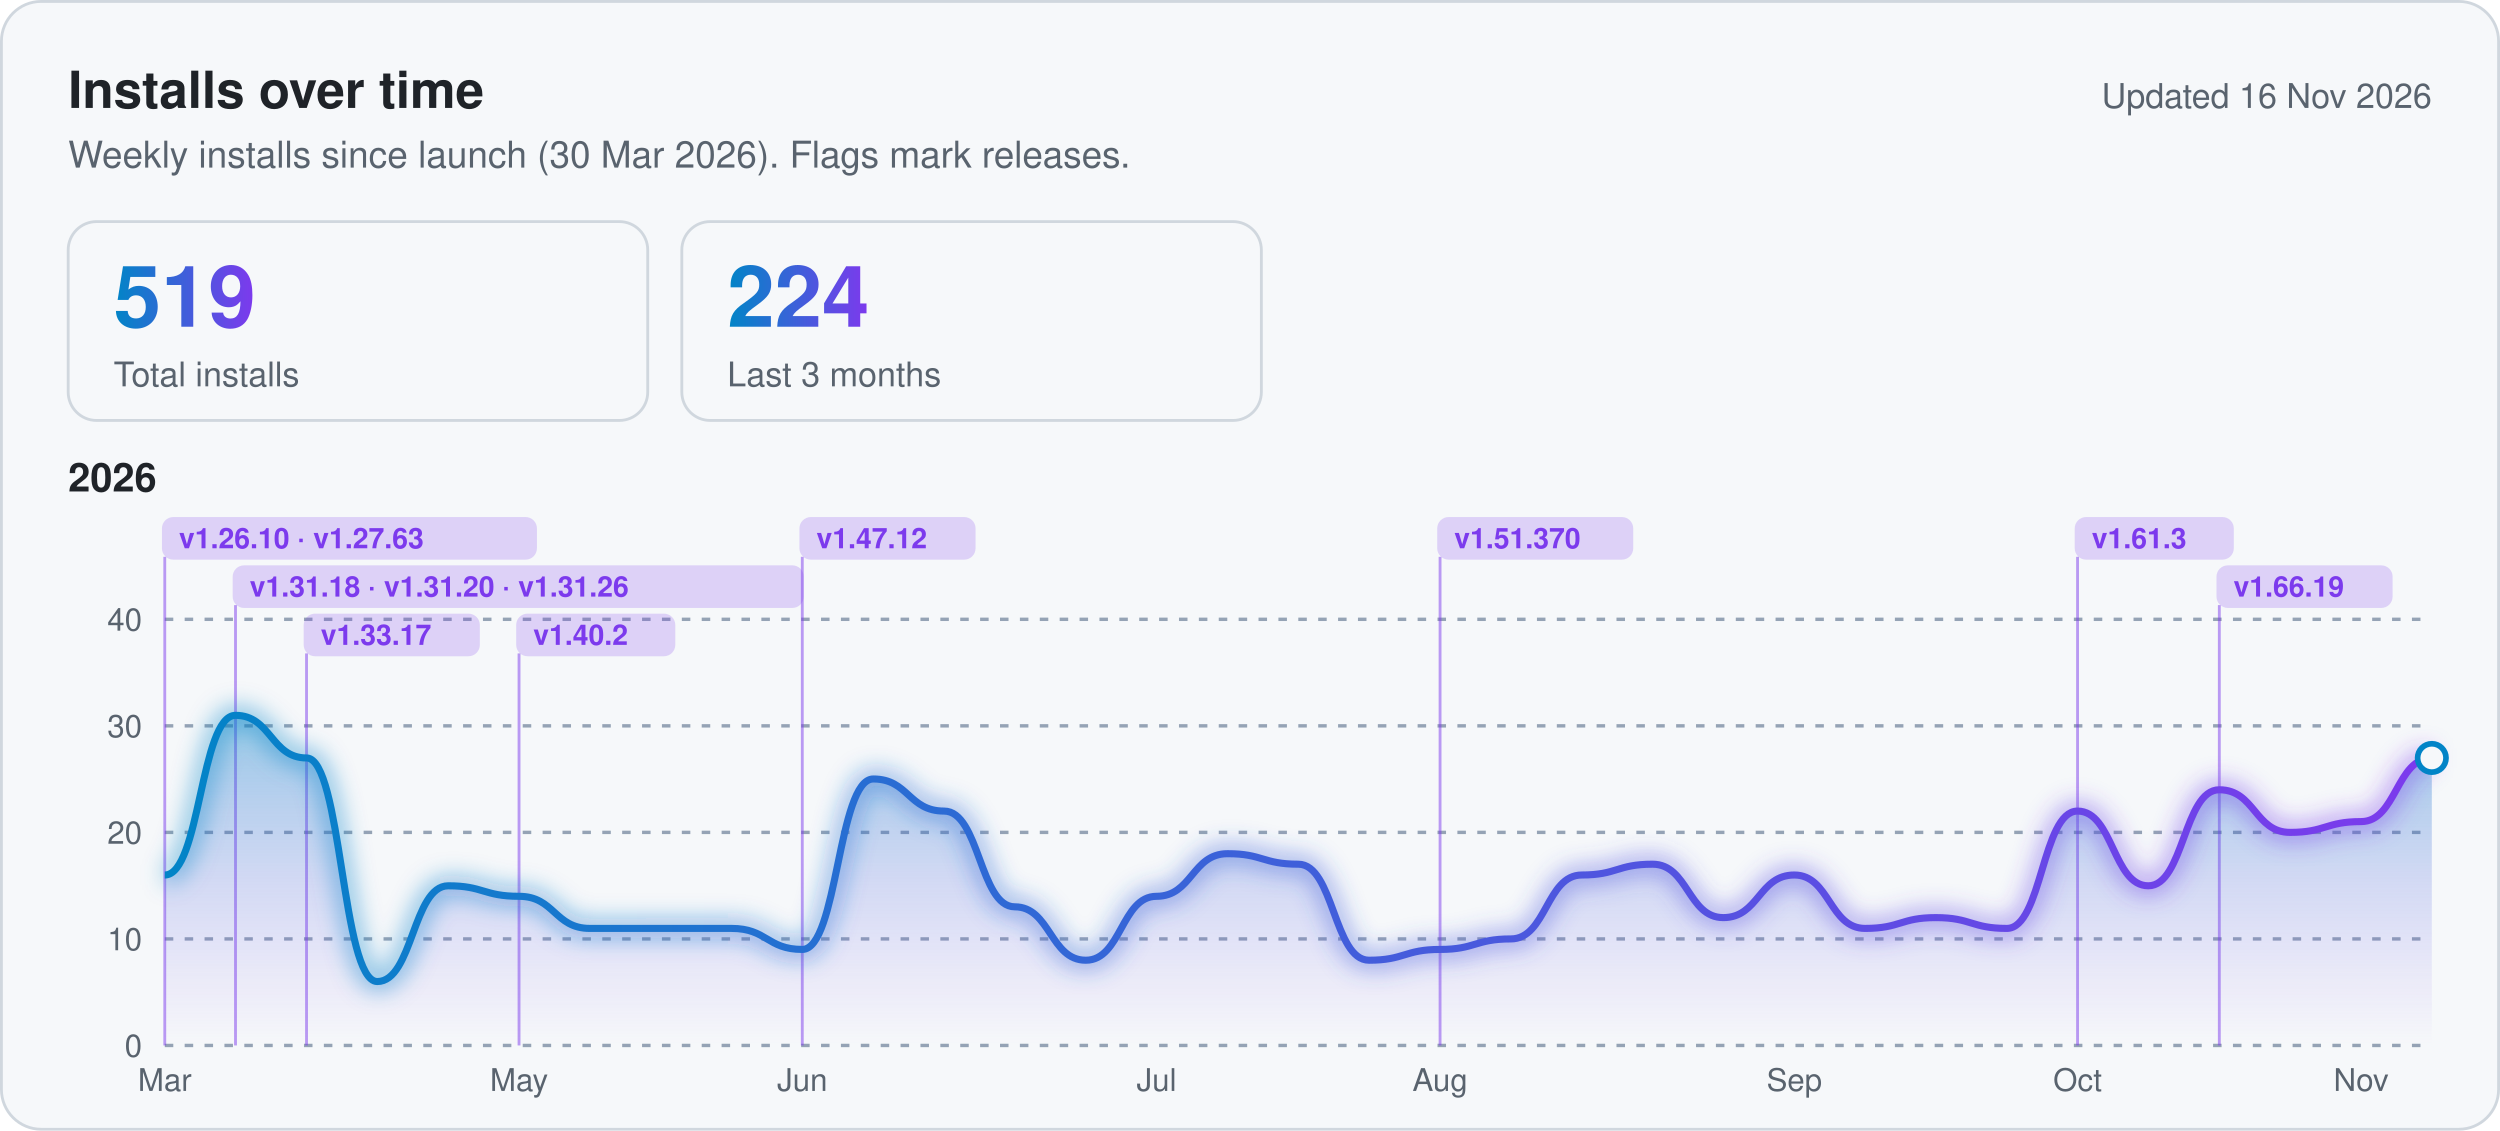
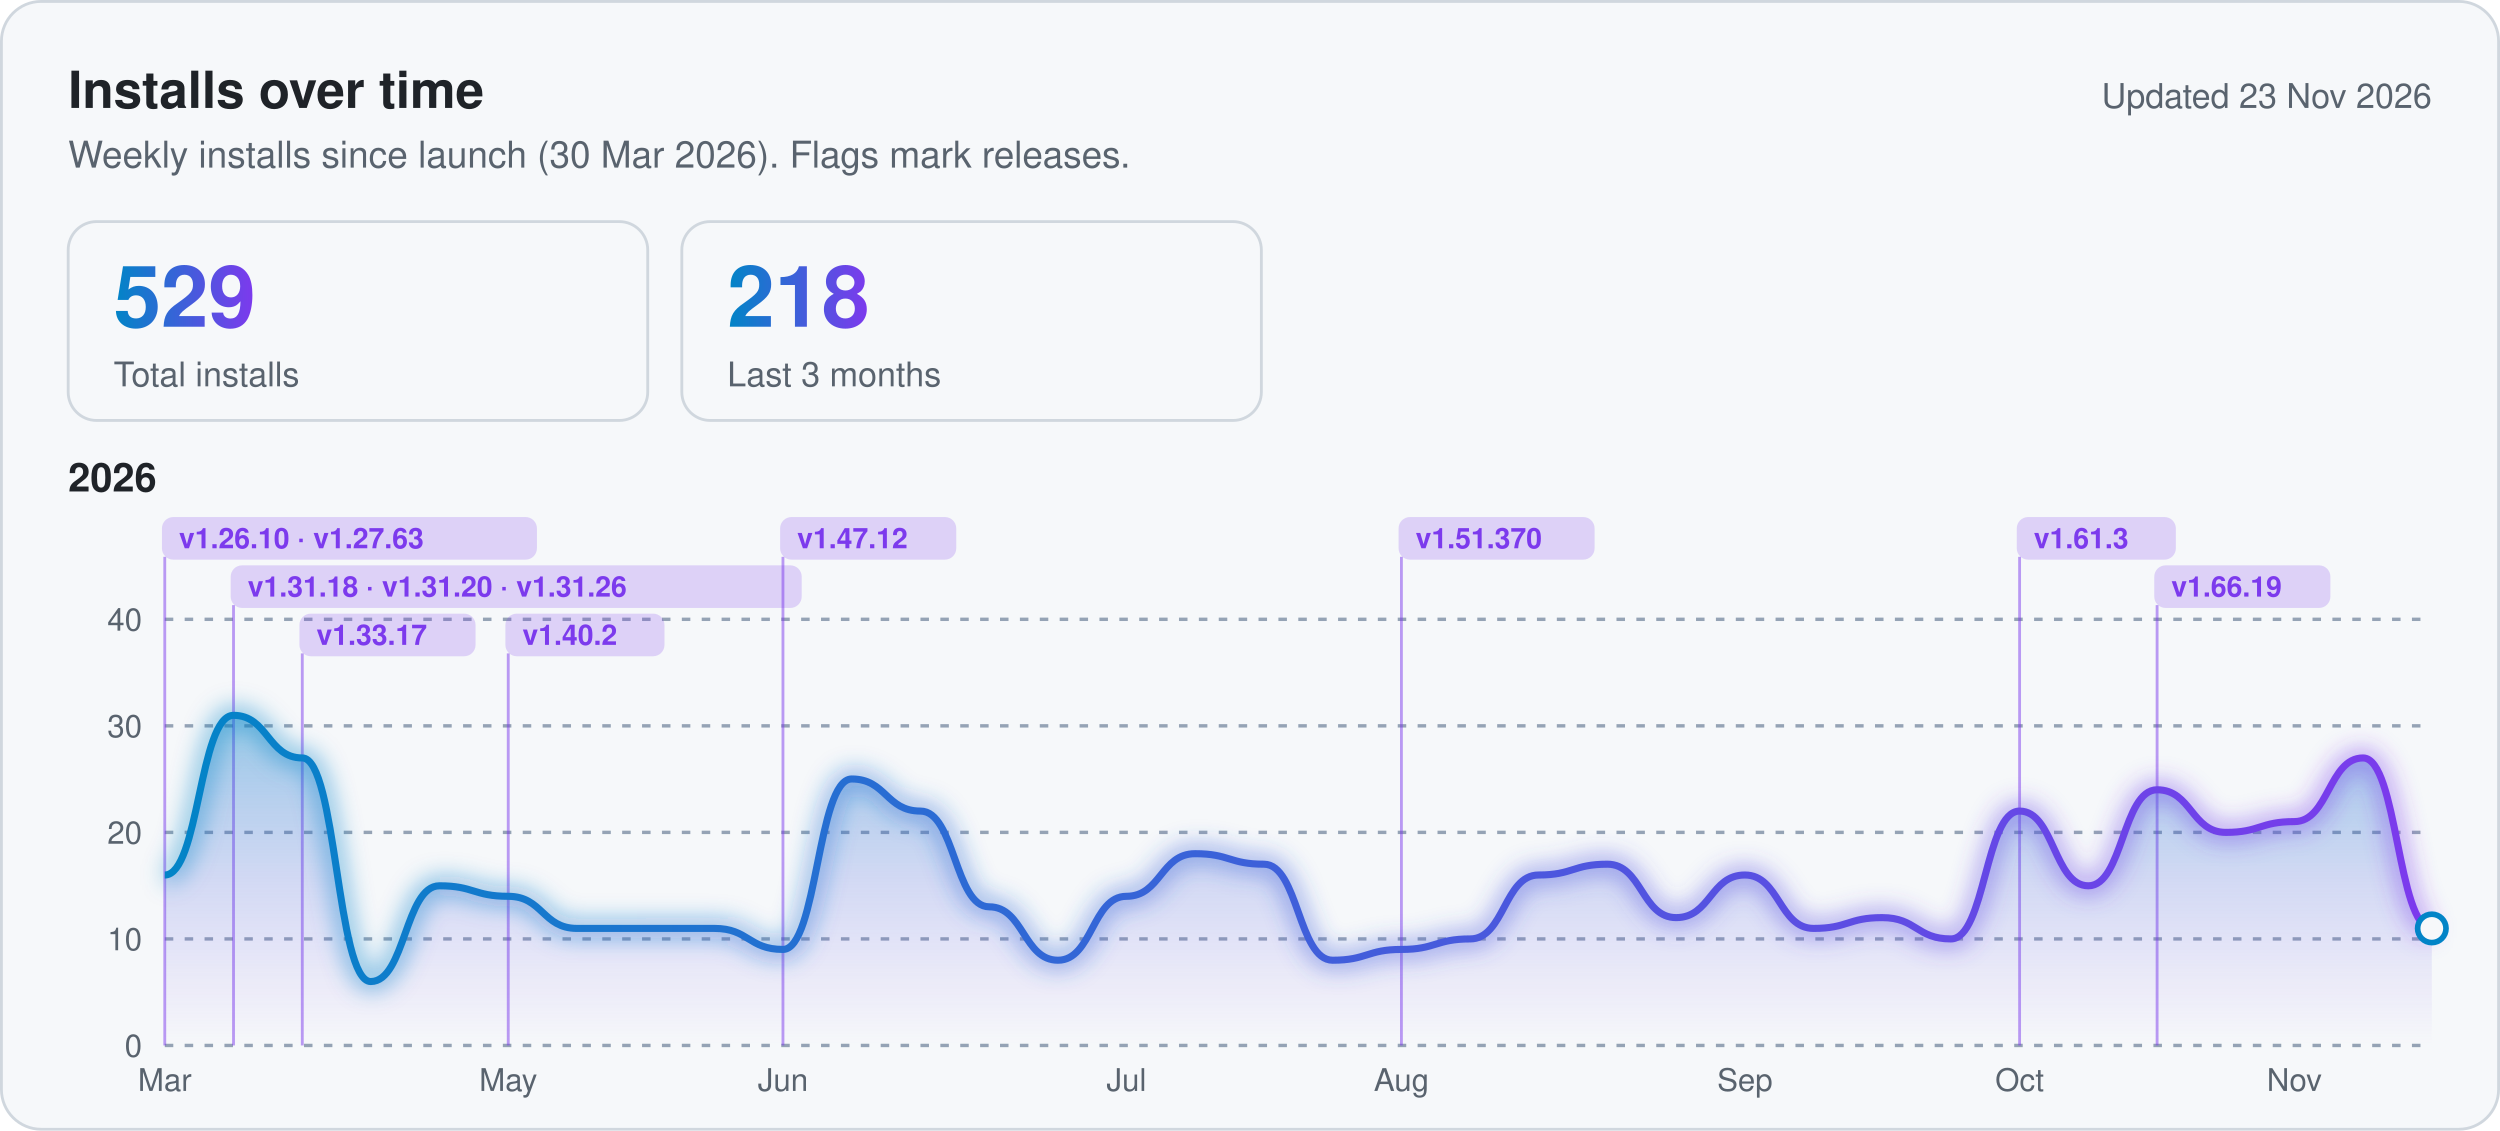
<svg xmlns="http://www.w3.org/2000/svg" viewBox="0 0 880 398" width="880" height="398" role="img" aria-label="Installs over time" font-family="'Segoe UI', system-ui, -apple-system, Helvetica, Arial, sans-serif">
  <style>@keyframes draw{from{stroke-dasharray:1;stroke-dashoffset:1}to{stroke-dasharray:1;stroke-dashoffset:0}}@keyframes fade{from{opacity:0}}.ln,.gw{animation:draw 2.2s ease-out .2s backwards}.fd{animation:fade 1.4s ease 1.2s backwards}@media (prefers-reduced-motion:reduce){.lwv{display:none}}@media (prefers-reduced-motion:reduce){*{animation:none!important}}</style>
  <defs>
    <linearGradient id="lg" x1="0" x2="1">
      <stop offset="0" stop-color="#0284c7" />
      <stop offset="1" stop-color="#7c3aed" />
    </linearGradient>
    <linearGradient id="ag" x1="0" x2="0" y1="0" y2="1">
      <stop offset="0" stop-color="#0284c7" stop-opacity=".4" />
      <stop offset="1" stop-color="#7c3aed" stop-opacity="0" />
    </linearGradient>
    <filter id="gw" x="-5%" y="-30%" width="110%" height="160%">
      <feGaussianBlur stdDeviation="4" />
    </filter>
    <linearGradient id="wv0" gradientUnits="userSpaceOnUse" x1="0" y1="0" x2="880" y2="0" gradientTransform="translate(-20,0)">
      <stop offset="0" stop-color="#fff" stop-opacity="0" />
      <stop offset=".04" stop-color="#fff" stop-opacity="0" />
      <stop offset=".08" stop-color="#fff" stop-opacity="1" />
      <stop offset=".086" stop-color="#fff" stop-opacity="0" />
      <stop offset="1" stop-color="#fff" stop-opacity="0" />
      <animateTransform attributeName="gradientTransform" type="translate" values="-20 0;825 0" keyTimes="0;1" dur="8s" begin="2.4s" repeatCount="indefinite" />
    </linearGradient>
  </defs>
  <rect x=".5" y=".5" width="879" height="397" rx="14" fill="#f6f8fa" stroke="#d0d7de" />
  <text x="24" y="38" font-size="18" font-weight="700" fill="#1f2328">Installs over time</text>
  <text x="24" y="59" font-size="13" fill="#59636e">Weekly installs since launch (30 Mar 2026). Flags mark releases.</text>
-   <text x="856" y="38" font-size="12" fill="#59636e" text-anchor="end">Updated 16 Nov 2026</text>
+   <text x="856" y="38" font-size="12" fill="#59636e" text-anchor="end">Updated 23 Nov 2026</text>
  <rect x="24" y="78" width="204" height="70" rx="10" fill="none" stroke="#d0d7de" />
-   <text x="40" y="115" font-size="30" font-weight="700" fill="url(#lg)">519</text>
+   <text x="40" y="115" font-size="30" font-weight="700" fill="url(#lg)">529</text>
  <text x="40" y="136" font-size="12" fill="#59636e">Total installs</text>
  <rect x="240" y="78" width="204" height="70" rx="10" fill="none" stroke="#d0d7de" />
-   <text x="256" y="115" font-size="30" font-weight="700" fill="url(#lg)">224</text>
+   <text x="256" y="115" font-size="30" font-weight="700" fill="url(#lg)">218</text>
  <text x="256" y="136" font-size="12" fill="#59636e">Last 3 months</text>
  <text x="24" y="173" font-size="14" font-weight="700" fill="#1f2328">2026</text>
  <line x1="58" x2="856" y1="368.0" y2="368.0" stroke="#95a3b5" stroke-width="1.2" stroke-dasharray="3 4" />
  <text x="50" y="372.0" font-size="11" fill="#59636e" text-anchor="end">0</text>
  <line x1="58" x2="856" y1="330.5" y2="330.5" stroke="#95a3b5" stroke-width="1.2" stroke-dasharray="3 4" />
  <text x="50" y="334.5" font-size="11" fill="#59636e" text-anchor="end">10</text>
  <line x1="58" x2="856" y1="293.0" y2="293.0" stroke="#95a3b5" stroke-width="1.2" stroke-dasharray="3 4" />
  <text x="50" y="297.0" font-size="11" fill="#59636e" text-anchor="end">20</text>
  <line x1="58" x2="856" y1="255.5" y2="255.5" stroke="#95a3b5" stroke-width="1.2" stroke-dasharray="3 4" />
  <text x="50" y="259.5" font-size="11" fill="#59636e" text-anchor="end">30</text>
  <line x1="58" x2="856" y1="218.0" y2="218.0" stroke="#95a3b5" stroke-width="1.2" stroke-dasharray="3 4" />
  <text x="50" y="222.0" font-size="11" fill="#59636e" text-anchor="end">40</text>
  <text x="58.0" y="384" font-size="11" fill="#59636e" text-anchor="middle">Mar</text>
-   <text x="182.7" y="384" font-size="11" fill="#59636e" text-anchor="middle">May</text>
-   <text x="282.4" y="384" font-size="11" fill="#59636e" text-anchor="middle">Jun</text>
-   <text x="407.1" y="384" font-size="11" fill="#59636e" text-anchor="middle">Jul</text>
-   <text x="506.9" y="384" font-size="11" fill="#59636e" text-anchor="middle">Aug</text>
-   <text x="631.6" y="384" font-size="11" fill="#59636e" text-anchor="middle">Sep</text>
-   <text x="731.3" y="384" font-size="11" fill="#59636e" text-anchor="middle">Oct</text>
-   <text x="831.1" y="384" font-size="11" fill="#59636e" text-anchor="middle">Nov</text>
+   <text x="178.9" y="384" font-size="11" fill="#59636e" text-anchor="middle">May</text>
+   <text x="275.6" y="384" font-size="11" fill="#59636e" text-anchor="middle">Jun</text>
+   <text x="396.5" y="384" font-size="11" fill="#59636e" text-anchor="middle">Jul</text>
+   <text x="493.3" y="384" font-size="11" fill="#59636e" text-anchor="middle">Aug</text>
+   <text x="614.2" y="384" font-size="11" fill="#59636e" text-anchor="middle">Sep</text>
+   <text x="710.9" y="384" font-size="11" fill="#59636e" text-anchor="middle">Oct</text>
+   <text x="807.6" y="384" font-size="11" fill="#59636e" text-anchor="middle">Nov</text>
  <line x1="58.0" x2="58.0" y1="196" y2="368" stroke="#7c3aed" stroke-opacity=".5" />
  <rect x="57.0" y="182" width="132" height="15" rx="4" fill="#7c3aed" fill-opacity=".2" />
  <text x="63.0" y="193" font-size="10" font-weight="600" fill="#7c3aed" text-anchor="start">v1.26.10 · v1.27.63</text>
-   <line x1="82.9" x2="82.9" y1="213" y2="368" stroke="#7c3aed" stroke-opacity=".5" />
-   <rect x="81.9" y="199" width="201" height="15" rx="4" fill="#7c3aed" fill-opacity=".2" />
-   <text x="87.9" y="210" font-size="10" font-weight="600" fill="#7c3aed" text-anchor="start">v1.31.18 · v1.31.20 · v1.31.26</text>
-   <line x1="107.9" x2="107.9" y1="230" y2="368" stroke="#7c3aed" stroke-opacity=".5" />
-   <rect x="106.9" y="216" width="62" height="15" rx="4" fill="#7c3aed" fill-opacity=".2" />
-   <text x="112.9" y="227" font-size="10" font-weight="600" fill="#7c3aed" text-anchor="start">v1.33.17</text>
-   <line x1="182.7" x2="182.7" y1="230" y2="368" stroke="#7c3aed" stroke-opacity=".5" />
-   <rect x="181.7" y="216" width="56" height="15" rx="4" fill="#7c3aed" fill-opacity=".2" />
-   <text x="187.7" y="227" font-size="10" font-weight="600" fill="#7c3aed" text-anchor="start">v1.40.2</text>
-   <line x1="282.4" x2="282.4" y1="196" y2="368" stroke="#7c3aed" stroke-opacity=".5" />
-   <rect x="281.4" y="182" width="62" height="15" rx="4" fill="#7c3aed" fill-opacity=".2" />
-   <text x="287.4" y="193" font-size="10" font-weight="600" fill="#7c3aed" text-anchor="start">v1.47.12</text>
-   <line x1="506.9" x2="506.9" y1="196" y2="368" stroke="#7c3aed" stroke-opacity=".5" />
-   <rect x="505.9" y="182" width="69" height="15" rx="4" fill="#7c3aed" fill-opacity=".2" />
-   <text x="511.9" y="193" font-size="10" font-weight="600" fill="#7c3aed" text-anchor="start">v1.51.370</text>
-   <line x1="731.3" x2="731.3" y1="196" y2="368" stroke="#7c3aed" stroke-opacity=".5" />
-   <rect x="730.3" y="182" width="56" height="15" rx="4" fill="#7c3aed" fill-opacity=".2" />
-   <text x="736.3" y="193" font-size="10" font-weight="600" fill="#7c3aed" text-anchor="start">v1.61.3</text>
-   <line x1="781.2" x2="781.2" y1="213" y2="368" stroke="#7c3aed" stroke-opacity=".5" />
-   <rect x="780.2" y="199" width="62" height="15" rx="4" fill="#7c3aed" fill-opacity=".2" />
-   <text x="786.2" y="210" font-size="10" font-weight="600" fill="#7c3aed" text-anchor="start">v1.66.19</text>
-   <path class="fd" d="M58.0,308.0C70.5,308.0 70.5,251.8 82.9,251.8C95.4,251.8 95.4,266.8 107.9,266.8C120.3,266.8 120.3,345.5 132.8,345.5C145.3,345.5 145.3,311.8 157.8,311.8C170.2,311.8 170.2,315.5 182.7,315.5C195.2,315.5 195.2,326.8 207.6,326.8C220.1,326.8 220.1,326.8 232.6,326.8C245.0,326.8 245.0,326.8 257.5,326.8C270.0,326.8 270.0,334.2 282.4,334.2C294.9,334.2 294.9,274.2 307.4,274.2C319.8,274.2 319.8,285.5 332.3,285.5C344.8,285.5 344.8,319.2 357.2,319.2C369.7,319.2 369.7,338.0 382.2,338.0C394.7,338.0 394.7,315.5 407.1,315.5C419.6,315.5 419.6,300.5 432.1,300.5C444.5,300.5 444.5,304.2 457.0,304.2C469.5,304.2 469.5,338.0 481.9,338.0C494.4,338.0 494.4,334.2 506.9,334.2C519.3,334.2 519.3,330.5 531.8,330.5C544.3,330.5 544.3,308.0 556.8,308.0C569.2,308.0 569.2,304.2 581.7,304.2C594.2,304.2 594.2,323.0 606.6,323.0C619.1,323.0 619.1,308.0 631.6,308.0C644.0,308.0 644.0,326.8 656.5,326.8C669.0,326.8 669.0,323.0 681.4,323.0C693.9,323.0 693.9,326.8 706.4,326.8C718.8,326.8 718.8,285.5 731.3,285.5C743.8,285.5 743.8,311.8 756.2,311.8C768.7,311.8 768.7,278.0 781.2,278.0C793.7,278.0 793.7,293.0 806.1,293.0C818.6,293.0 818.6,289.2 831.1,289.2C843.5,289.2 843.5,266.8 856.0,266.8L856.0,368.0L58.0,368.0Z" fill="url(#ag)" style="animation-delay:1.20s" />
-   <path class="gw" d="M58.0,308.0C70.5,308.0 70.5,251.8 82.9,251.8C95.4,251.8 95.4,266.8 107.9,266.8C120.3,266.8 120.3,345.5 132.8,345.5C145.3,345.5 145.3,311.8 157.8,311.8C170.2,311.8 170.2,315.5 182.7,315.5C195.2,315.5 195.2,326.8 207.6,326.8C220.1,326.8 220.1,326.8 232.6,326.8C245.0,326.8 245.0,326.8 257.5,326.8C270.0,326.8 270.0,334.2 282.4,334.2C294.9,334.2 294.9,274.2 307.4,274.2C319.8,274.2 319.8,285.5 332.3,285.5C344.8,285.5 344.8,319.2 357.2,319.2C369.7,319.2 369.7,338.0 382.2,338.0C394.7,338.0 394.7,315.5 407.1,315.5C419.6,315.5 419.6,300.5 432.1,300.5C444.5,300.5 444.5,304.2 457.0,304.2C469.5,304.2 469.5,338.0 481.9,338.0C494.4,338.0 494.4,334.2 506.9,334.2C519.3,334.2 519.3,330.5 531.8,330.5C544.3,330.5 544.3,308.0 556.8,308.0C569.2,308.0 569.2,304.2 581.7,304.2C594.2,304.2 594.2,323.0 606.6,323.0C619.1,323.0 619.1,308.0 631.6,308.0C644.0,308.0 644.0,326.8 656.5,326.8C669.0,326.8 669.0,323.0 681.4,323.0C693.9,323.0 693.9,326.8 706.4,326.8C718.8,326.8 718.8,285.5 731.3,285.5C743.8,285.5 743.8,311.8 756.2,311.8C768.7,311.8 768.7,278.0 781.2,278.0C793.7,278.0 793.7,293.0 806.1,293.0C818.6,293.0 818.6,289.2 831.1,289.2C843.5,289.2 843.5,266.8 856.0,266.8" pathLength="1" fill="none" stroke="url(#lg)" stroke-width="7" stroke-opacity=".45" filter="url(#gw)" style="animation-delay:0.20s" />
-   <path class="ln" d="M58.0,308.0C70.5,308.0 70.5,251.8 82.9,251.8C95.4,251.8 95.4,266.8 107.9,266.8C120.3,266.8 120.3,345.5 132.8,345.5C145.3,345.5 145.3,311.8 157.8,311.8C170.2,311.8 170.2,315.5 182.7,315.5C195.2,315.5 195.2,326.8 207.6,326.8C220.1,326.8 220.1,326.8 232.6,326.8C245.0,326.8 245.0,326.8 257.5,326.8C270.0,326.8 270.0,334.2 282.4,334.2C294.9,334.2 294.9,274.2 307.4,274.2C319.8,274.2 319.8,285.5 332.3,285.5C344.8,285.5 344.8,319.2 357.2,319.2C369.7,319.2 369.7,338.0 382.2,338.0C394.7,338.0 394.7,315.5 407.1,315.5C419.6,315.5 419.6,300.5 432.1,300.5C444.5,300.5 444.5,304.2 457.0,304.2C469.5,304.2 469.5,338.0 481.9,338.0C494.4,338.0 494.4,334.2 506.9,334.2C519.3,334.2 519.3,330.5 531.8,330.5C544.3,330.5 544.3,308.0 556.8,308.0C569.2,308.0 569.2,304.2 581.7,304.2C594.2,304.2 594.2,323.0 606.6,323.0C619.1,323.0 619.1,308.0 631.6,308.0C644.0,308.0 644.0,326.8 656.5,326.8C669.0,326.8 669.0,323.0 681.4,323.0C693.9,323.0 693.9,326.8 706.4,326.8C718.8,326.8 718.8,285.5 731.3,285.5C743.8,285.5 743.8,311.8 756.2,311.8C768.7,311.8 768.7,278.0 781.2,278.0C793.7,278.0 793.7,293.0 806.1,293.0C818.6,293.0 818.6,289.2 831.1,289.2C843.5,289.2 843.5,266.8 856.0,266.8" pathLength="1" fill="none" stroke="url(#lg)" stroke-width="2.5" stroke-linejoin="round" style="animation-delay:0.20s" />
-   <path class="lwv" d="M58.0,308.0C70.5,308.0 70.5,251.8 82.9,251.8C95.4,251.8 95.4,266.8 107.9,266.8C120.3,266.8 120.3,345.5 132.8,345.5C145.3,345.5 145.3,311.8 157.8,311.8C170.2,311.8 170.2,315.5 182.7,315.5C195.2,315.5 195.2,326.8 207.6,326.8C220.1,326.8 220.1,326.8 232.6,326.8C245.0,326.8 245.0,326.8 257.5,326.8C270.0,326.8 270.0,334.2 282.4,334.2C294.9,334.2 294.9,274.2 307.4,274.2C319.8,274.2 319.8,285.5 332.3,285.5C344.8,285.5 344.8,319.2 357.2,319.2C369.7,319.2 369.7,338.0 382.2,338.0C394.7,338.0 394.7,315.5 407.1,315.5C419.6,315.5 419.6,300.5 432.1,300.5C444.5,300.5 444.5,304.2 457.0,304.2C469.5,304.2 469.5,338.0 481.9,338.0C494.4,338.0 494.4,334.2 506.9,334.2C519.3,334.2 519.3,330.5 531.8,330.5C544.3,330.5 544.3,308.0 556.8,308.0C569.2,308.0 569.2,304.2 581.7,304.2C594.2,304.2 594.2,323.0 606.6,323.0C619.1,323.0 619.1,308.0 631.6,308.0C644.0,308.0 644.0,326.8 656.5,326.8C669.0,326.8 669.0,323.0 681.4,323.0C693.9,323.0 693.9,326.8 706.4,326.8C718.8,326.8 718.8,285.5 731.3,285.5C743.8,285.5 743.8,311.8 756.2,311.8C768.7,311.8 768.7,278.0 781.2,278.0C793.7,278.0 793.7,293.0 806.1,293.0C818.6,293.0 818.6,289.2 831.1,289.2C843.5,289.2 843.5,266.8 856.0,266.8" fill="none" stroke="url(#wv0)" stroke-width="5.5" stroke-linecap="round" filter="url(#gw)" />
-   <path class="lwv" d="M58.0,308.0C70.5,308.0 70.5,251.8 82.9,251.8C95.4,251.8 95.4,266.8 107.9,266.8C120.3,266.8 120.3,345.5 132.8,345.5C145.3,345.5 145.3,311.8 157.8,311.8C170.2,311.8 170.2,315.5 182.7,315.5C195.2,315.5 195.2,326.8 207.6,326.8C220.1,326.8 220.1,326.8 232.6,326.8C245.0,326.8 245.0,326.8 257.5,326.8C270.0,326.8 270.0,334.2 282.4,334.2C294.9,334.2 294.9,274.2 307.4,274.2C319.8,274.2 319.8,285.5 332.3,285.5C344.8,285.5 344.8,319.2 357.2,319.2C369.7,319.2 369.7,338.0 382.2,338.0C394.7,338.0 394.7,315.5 407.1,315.5C419.6,315.5 419.6,300.5 432.1,300.5C444.5,300.5 444.5,304.2 457.0,304.2C469.5,304.2 469.5,338.0 481.9,338.0C494.4,338.0 494.4,334.2 506.9,334.2C519.3,334.2 519.3,330.5 531.8,330.5C544.3,330.5 544.3,308.0 556.8,308.0C569.2,308.0 569.2,304.2 581.7,304.2C594.2,304.2 594.2,323.0 606.6,323.0C619.1,323.0 619.1,308.0 631.6,308.0C644.0,308.0 644.0,326.8 656.5,326.8C669.0,326.8 669.0,323.0 681.4,323.0C693.9,323.0 693.9,326.8 706.4,326.8C718.8,326.8 718.8,285.5 731.3,285.5C743.8,285.5 743.8,311.8 756.2,311.8C768.7,311.8 768.7,278.0 781.2,278.0C793.7,278.0 793.7,293.0 806.1,293.0C818.6,293.0 818.6,289.2 831.1,289.2C843.5,289.2 843.5,266.8 856.0,266.8" fill="none" stroke="url(#wv0)" stroke-width="2" stroke-linecap="round" />
-   <circle class="fd" cx="856.0" cy="266.8" r="5" fill="#f6f8fa" stroke="#0284c7" stroke-width="2" style="animation-delay:1.20s" />
+   <line x1="82.2" x2="82.2" y1="213" y2="368" stroke="#7c3aed" stroke-opacity=".5" />
+   <rect x="81.2" y="199" width="201" height="15" rx="4" fill="#7c3aed" fill-opacity=".2" />
+   <text x="87.2" y="210" font-size="10" font-weight="600" fill="#7c3aed" text-anchor="start">v1.31.18 · v1.31.20 · v1.31.26</text>
+   <line x1="106.4" x2="106.4" y1="230" y2="368" stroke="#7c3aed" stroke-opacity=".5" />
+   <rect x="105.4" y="216" width="62" height="15" rx="4" fill="#7c3aed" fill-opacity=".2" />
+   <text x="111.4" y="227" font-size="10" font-weight="600" fill="#7c3aed" text-anchor="start">v1.33.17</text>
+   <line x1="178.9" x2="178.9" y1="230" y2="368" stroke="#7c3aed" stroke-opacity=".5" />
+   <rect x="177.9" y="216" width="56" height="15" rx="4" fill="#7c3aed" fill-opacity=".2" />
+   <text x="183.9" y="227" font-size="10" font-weight="600" fill="#7c3aed" text-anchor="start">v1.40.2</text>
+   <line x1="275.6" x2="275.6" y1="196" y2="368" stroke="#7c3aed" stroke-opacity=".5" />
+   <rect x="274.6" y="182" width="62" height="15" rx="4" fill="#7c3aed" fill-opacity=".2" />
+   <text x="280.6" y="193" font-size="10" font-weight="600" fill="#7c3aed" text-anchor="start">v1.47.12</text>
+   <line x1="493.3" x2="493.3" y1="196" y2="368" stroke="#7c3aed" stroke-opacity=".5" />
+   <rect x="492.3" y="182" width="69" height="15" rx="4" fill="#7c3aed" fill-opacity=".2" />
+   <text x="498.3" y="193" font-size="10" font-weight="600" fill="#7c3aed" text-anchor="start">v1.51.370</text>
+   <line x1="710.9" x2="710.9" y1="196" y2="368" stroke="#7c3aed" stroke-opacity=".5" />
+   <rect x="709.9" y="182" width="56" height="15" rx="4" fill="#7c3aed" fill-opacity=".2" />
+   <text x="715.9" y="193" font-size="10" font-weight="600" fill="#7c3aed" text-anchor="start">v1.61.3</text>
+   <line x1="759.3" x2="759.3" y1="213" y2="368" stroke="#7c3aed" stroke-opacity=".5" />
+   <rect x="758.3" y="199" width="62" height="15" rx="4" fill="#7c3aed" fill-opacity=".2" />
+   <text x="764.3" y="210" font-size="10" font-weight="600" fill="#7c3aed" text-anchor="start">v1.66.19</text>
+   <path class="fd" d="M58.0,308.0C70.1,308.0 70.1,251.8 82.2,251.8C94.3,251.8 94.3,266.8 106.4,266.8C118.5,266.8 118.5,345.5 130.5,345.5C142.6,345.5 142.6,311.8 154.7,311.8C166.8,311.8 166.8,315.5 178.9,315.5C191.0,315.5 191.0,326.8 203.1,326.8C215.2,326.8 215.2,326.8 227.3,326.8C239.4,326.8 239.4,326.8 251.5,326.8C263.5,326.8 263.5,334.2 275.6,334.2C287.7,334.2 287.7,274.2 299.8,274.2C311.9,274.2 311.9,285.5 324.0,285.5C336.1,285.5 336.1,319.2 348.2,319.2C360.3,319.2 360.3,338.0 372.4,338.0C384.5,338.0 384.5,315.5 396.5,315.5C408.6,315.5 408.6,300.5 420.7,300.5C432.8,300.5 432.8,304.2 444.9,304.2C457.0,304.2 457.0,338.0 469.1,338.0C481.2,338.0 481.2,334.2 493.3,334.2C505.4,334.2 505.4,330.5 517.5,330.5C529.5,330.5 529.5,308.0 541.6,308.0C553.7,308.0 553.7,304.2 565.8,304.2C577.9,304.2 577.9,323.0 590.0,323.0C602.1,323.0 602.1,308.0 614.2,308.0C626.3,308.0 626.3,326.8 638.4,326.8C650.5,326.8 650.5,323.0 662.5,323.0C674.6,323.0 674.6,330.5 686.7,330.5C698.8,330.5 698.8,285.5 710.9,285.5C723.0,285.5 723.0,311.8 735.1,311.8C747.2,311.8 747.2,278.0 759.3,278.0C771.4,278.0 771.4,293.0 783.5,293.0C795.5,293.0 795.5,289.2 807.6,289.2C819.7,289.2 819.7,266.8 831.8,266.8C843.9,266.8 843.9,326.8 856.0,326.8L856.0,368.0L58.0,368.0Z" fill="url(#ag)" style="animation-delay:1.20s" />
+   <path class="gw" d="M58.0,308.0C70.1,308.0 70.1,251.8 82.2,251.8C94.3,251.8 94.3,266.8 106.4,266.8C118.5,266.8 118.5,345.5 130.5,345.5C142.6,345.5 142.6,311.8 154.7,311.8C166.8,311.8 166.8,315.5 178.9,315.5C191.0,315.5 191.0,326.8 203.1,326.8C215.2,326.8 215.2,326.8 227.3,326.8C239.4,326.8 239.4,326.8 251.5,326.8C263.5,326.8 263.5,334.2 275.6,334.2C287.7,334.2 287.7,274.2 299.8,274.2C311.9,274.2 311.9,285.5 324.0,285.5C336.1,285.5 336.1,319.2 348.2,319.2C360.3,319.2 360.3,338.0 372.4,338.0C384.5,338.0 384.5,315.5 396.5,315.5C408.6,315.5 408.6,300.5 420.7,300.5C432.8,300.5 432.8,304.2 444.9,304.2C457.0,304.2 457.0,338.0 469.1,338.0C481.2,338.0 481.2,334.2 493.3,334.2C505.4,334.2 505.4,330.5 517.5,330.5C529.5,330.5 529.5,308.0 541.6,308.0C553.7,308.0 553.7,304.2 565.8,304.2C577.9,304.2 577.9,323.0 590.0,323.0C602.1,323.0 602.1,308.0 614.2,308.0C626.3,308.0 626.3,326.8 638.4,326.8C650.5,326.8 650.5,323.0 662.5,323.0C674.6,323.0 674.6,330.5 686.7,330.5C698.8,330.5 698.8,285.5 710.9,285.5C723.0,285.5 723.0,311.8 735.1,311.8C747.2,311.8 747.2,278.0 759.3,278.0C771.4,278.0 771.4,293.0 783.5,293.0C795.5,293.0 795.5,289.2 807.6,289.2C819.7,289.2 819.7,266.8 831.8,266.8C843.9,266.8 843.9,326.8 856.0,326.8" pathLength="1" fill="none" stroke="url(#lg)" stroke-width="7" stroke-opacity=".45" filter="url(#gw)" style="animation-delay:0.20s" />
+   <path class="ln" d="M58.0,308.0C70.1,308.0 70.1,251.8 82.2,251.8C94.3,251.8 94.3,266.8 106.4,266.8C118.5,266.8 118.5,345.5 130.5,345.5C142.6,345.5 142.6,311.8 154.7,311.8C166.8,311.8 166.8,315.5 178.9,315.5C191.0,315.5 191.0,326.8 203.1,326.8C215.2,326.8 215.2,326.8 227.3,326.8C239.4,326.8 239.4,326.8 251.5,326.8C263.5,326.8 263.5,334.2 275.6,334.2C287.7,334.2 287.7,274.2 299.8,274.2C311.9,274.2 311.9,285.5 324.0,285.5C336.1,285.5 336.1,319.2 348.2,319.2C360.3,319.2 360.3,338.0 372.4,338.0C384.5,338.0 384.5,315.5 396.5,315.5C408.6,315.5 408.6,300.5 420.7,300.5C432.8,300.5 432.8,304.2 444.9,304.2C457.0,304.2 457.0,338.0 469.1,338.0C481.2,338.0 481.2,334.2 493.3,334.2C505.4,334.2 505.4,330.5 517.5,330.5C529.5,330.5 529.5,308.0 541.6,308.0C553.7,308.0 553.7,304.2 565.8,304.2C577.9,304.2 577.9,323.0 590.0,323.0C602.1,323.0 602.1,308.0 614.2,308.0C626.3,308.0 626.3,326.8 638.4,326.8C650.5,326.8 650.5,323.0 662.5,323.0C674.6,323.0 674.6,330.5 686.7,330.5C698.8,330.5 698.8,285.5 710.9,285.5C723.0,285.5 723.0,311.8 735.1,311.8C747.2,311.8 747.2,278.0 759.3,278.0C771.4,278.0 771.4,293.0 783.5,293.0C795.5,293.0 795.5,289.2 807.6,289.2C819.7,289.2 819.7,266.8 831.8,266.8C843.9,266.8 843.9,326.8 856.0,326.8" pathLength="1" fill="none" stroke="url(#lg)" stroke-width="2.5" stroke-linejoin="round" style="animation-delay:0.20s" />
+   <path class="lwv" d="M58.0,308.0C70.1,308.0 70.1,251.8 82.2,251.8C94.3,251.8 94.3,266.8 106.4,266.8C118.5,266.8 118.5,345.5 130.5,345.5C142.6,345.5 142.6,311.8 154.7,311.8C166.8,311.8 166.8,315.5 178.9,315.5C191.0,315.5 191.0,326.8 203.1,326.8C215.2,326.8 215.2,326.8 227.3,326.8C239.4,326.8 239.4,326.8 251.5,326.8C263.5,326.8 263.5,334.2 275.6,334.2C287.7,334.2 287.7,274.2 299.8,274.2C311.9,274.2 311.9,285.5 324.0,285.5C336.1,285.5 336.1,319.2 348.2,319.2C360.3,319.2 360.3,338.0 372.4,338.0C384.5,338.0 384.5,315.5 396.5,315.5C408.6,315.5 408.6,300.5 420.7,300.5C432.8,300.5 432.8,304.2 444.9,304.2C457.0,304.2 457.0,338.0 469.1,338.0C481.2,338.0 481.2,334.2 493.3,334.2C505.4,334.2 505.4,330.5 517.5,330.5C529.5,330.5 529.5,308.0 541.6,308.0C553.7,308.0 553.7,304.2 565.8,304.2C577.9,304.2 577.9,323.0 590.0,323.0C602.1,323.0 602.1,308.0 614.2,308.0C626.3,308.0 626.3,326.8 638.4,326.8C650.5,326.8 650.5,323.0 662.5,323.0C674.6,323.0 674.6,330.5 686.7,330.5C698.8,330.5 698.8,285.5 710.9,285.5C723.0,285.5 723.0,311.8 735.1,311.8C747.2,311.8 747.2,278.0 759.3,278.0C771.4,278.0 771.4,293.0 783.5,293.0C795.5,293.0 795.5,289.2 807.6,289.2C819.7,289.2 819.7,266.8 831.8,266.8C843.9,266.8 843.9,326.8 856.0,326.8" fill="none" stroke="url(#wv0)" stroke-width="5.5" stroke-linecap="round" filter="url(#gw)" />
+   <path class="lwv" d="M58.0,308.0C70.1,308.0 70.1,251.8 82.2,251.8C94.3,251.8 94.3,266.8 106.4,266.8C118.5,266.8 118.5,345.5 130.5,345.5C142.6,345.5 142.6,311.8 154.7,311.8C166.8,311.8 166.8,315.5 178.9,315.5C191.0,315.5 191.0,326.8 203.1,326.8C215.2,326.8 215.2,326.8 227.3,326.8C239.4,326.8 239.4,326.8 251.5,326.8C263.5,326.8 263.5,334.2 275.6,334.2C287.7,334.2 287.7,274.2 299.8,274.2C311.9,274.2 311.9,285.5 324.0,285.5C336.1,285.5 336.1,319.2 348.2,319.2C360.3,319.2 360.3,338.0 372.4,338.0C384.5,338.0 384.5,315.5 396.5,315.5C408.6,315.5 408.6,300.5 420.7,300.5C432.8,300.5 432.8,304.2 444.9,304.2C457.0,304.2 457.0,338.0 469.1,338.0C481.2,338.0 481.2,334.2 493.3,334.2C505.4,334.2 505.4,330.5 517.5,330.5C529.5,330.5 529.5,308.0 541.6,308.0C553.7,308.0 553.7,304.2 565.8,304.2C577.9,304.2 577.9,323.0 590.0,323.0C602.1,323.0 602.1,308.0 614.2,308.0C626.3,308.0 626.3,326.8 638.4,326.8C650.5,326.8 650.5,323.0 662.5,323.0C674.6,323.0 674.6,330.5 686.7,330.5C698.8,330.5 698.8,285.5 710.9,285.5C723.0,285.5 723.0,311.8 735.1,311.8C747.2,311.8 747.2,278.0 759.3,278.0C771.4,278.0 771.4,293.0 783.5,293.0C795.5,293.0 795.5,289.2 807.6,289.2C819.7,289.2 819.7,266.8 831.8,266.8C843.9,266.8 843.9,326.8 856.0,326.8" fill="none" stroke="url(#wv0)" stroke-width="2" stroke-linecap="round" />
+   <circle class="fd" cx="856.0" cy="326.8" r="5" fill="#f6f8fa" stroke="#0284c7" stroke-width="2" style="animation-delay:1.20s" />
</svg>
